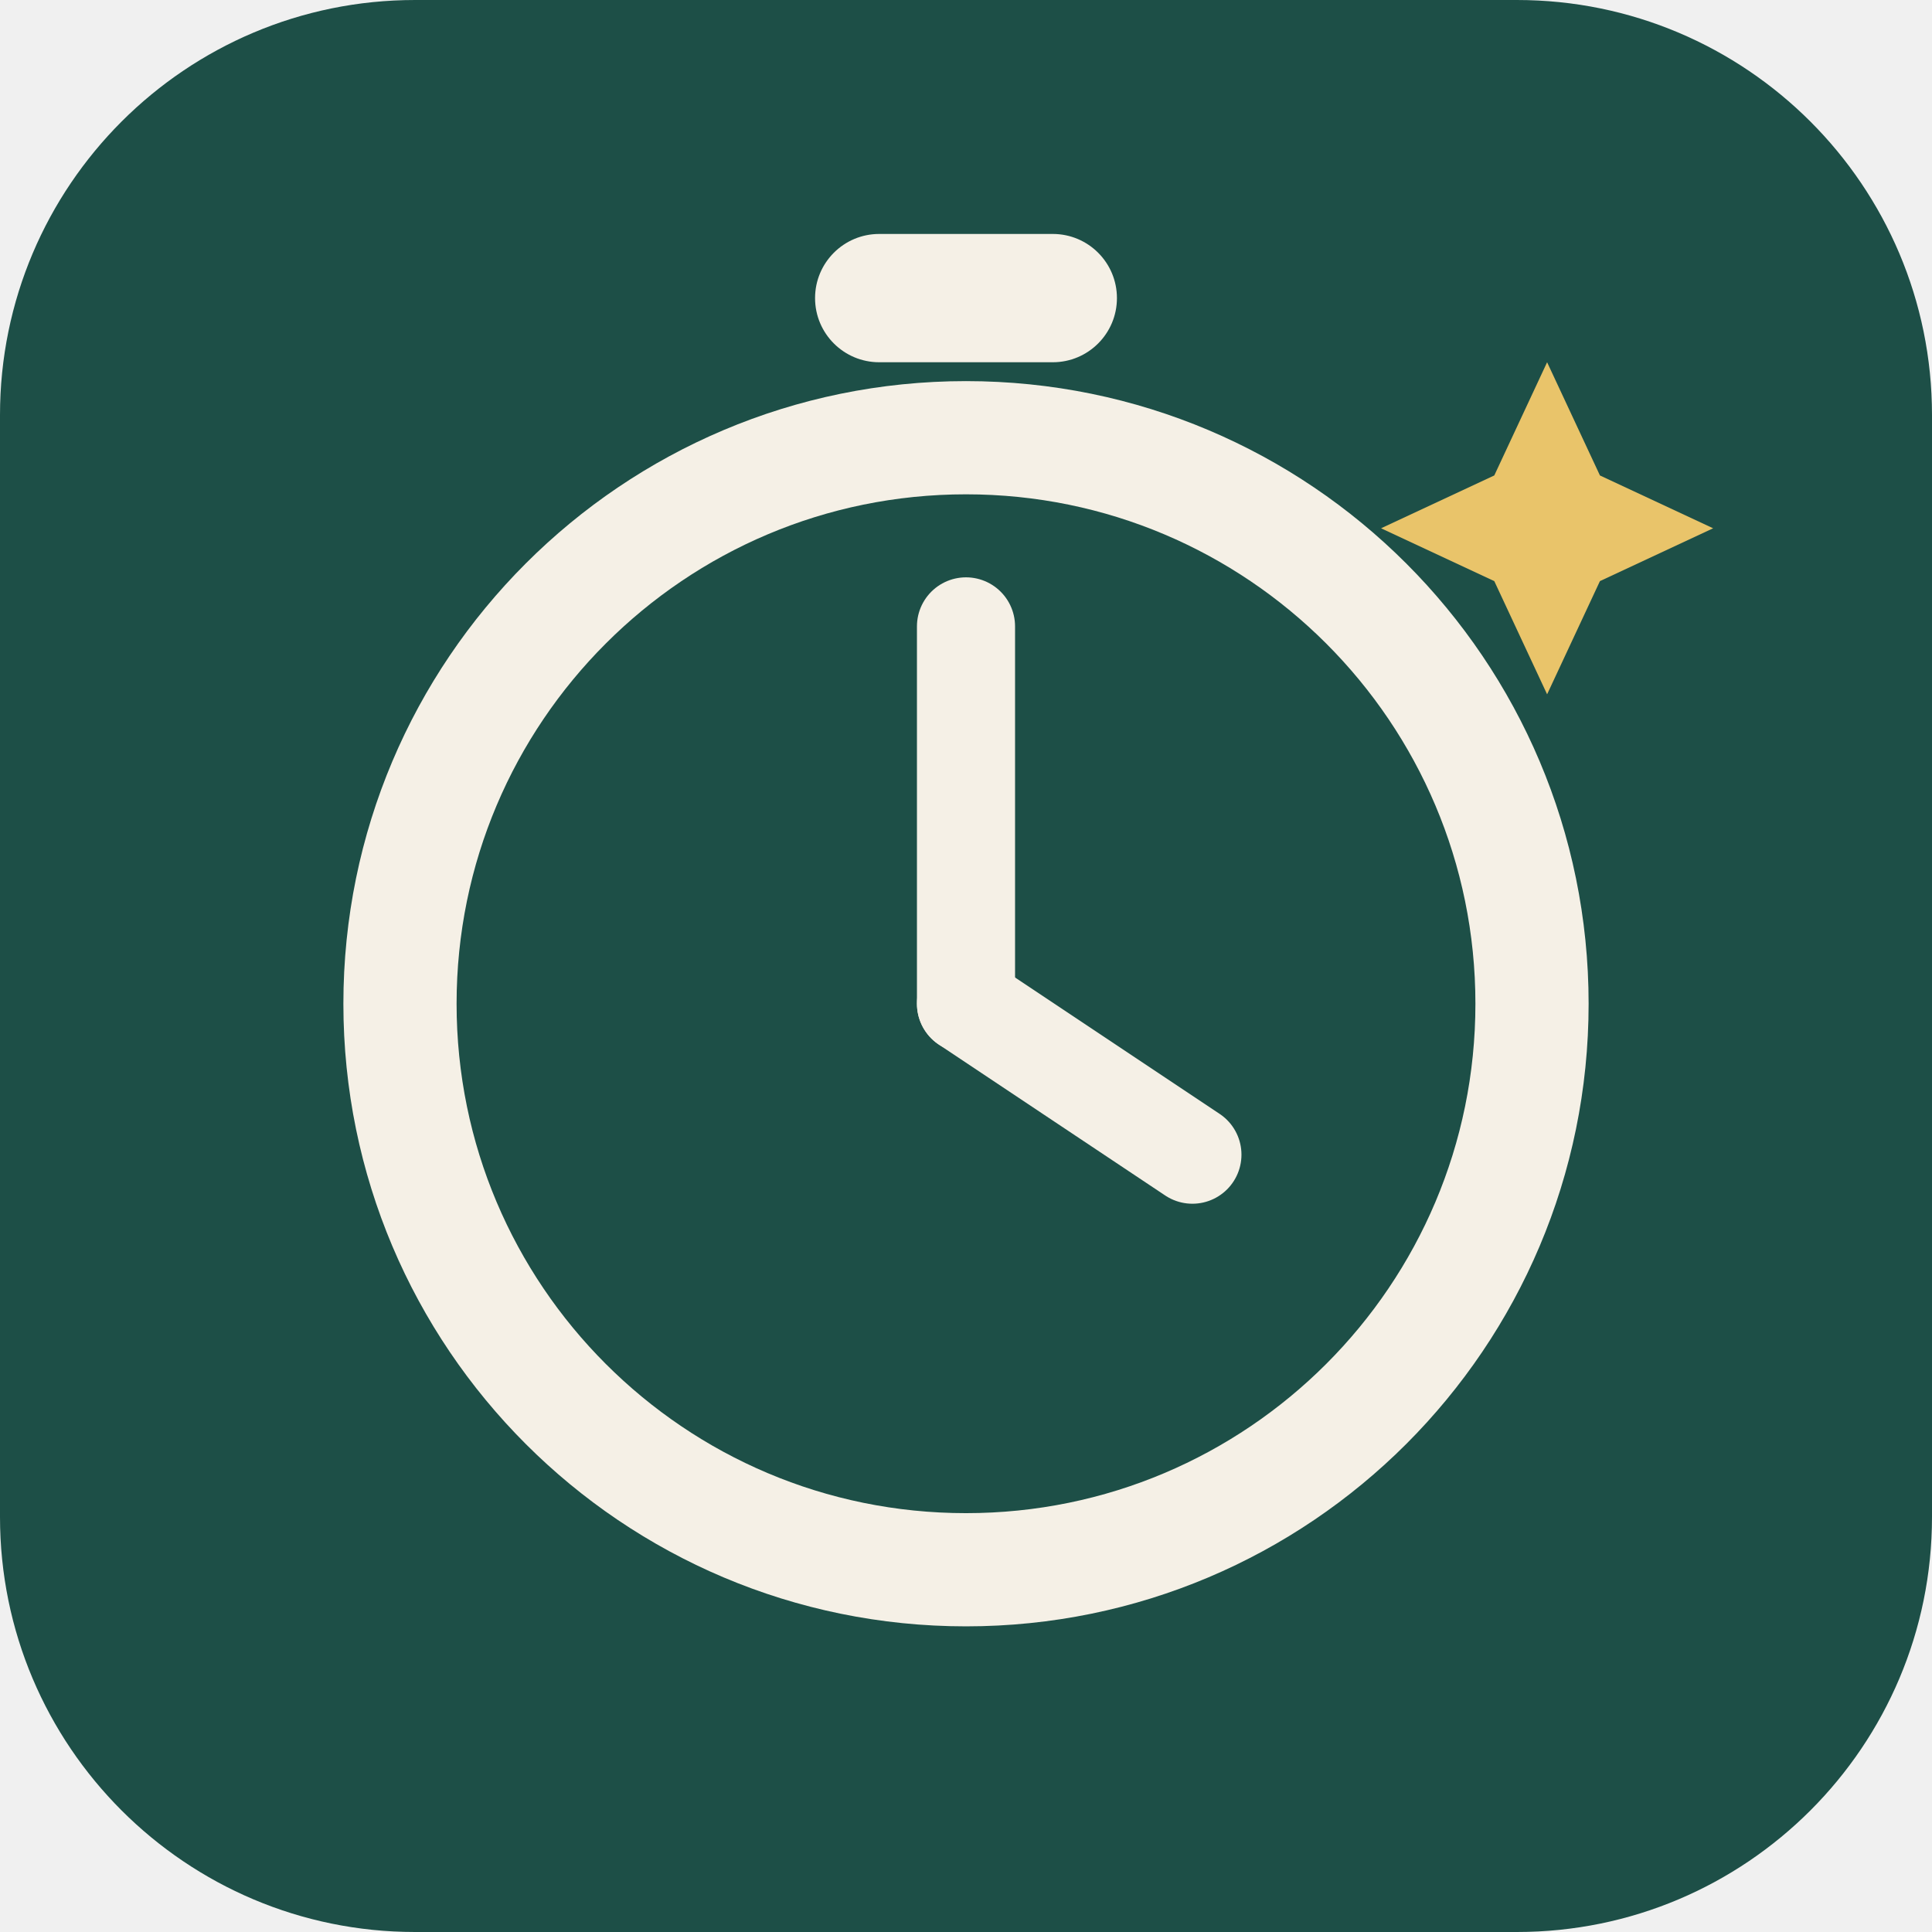
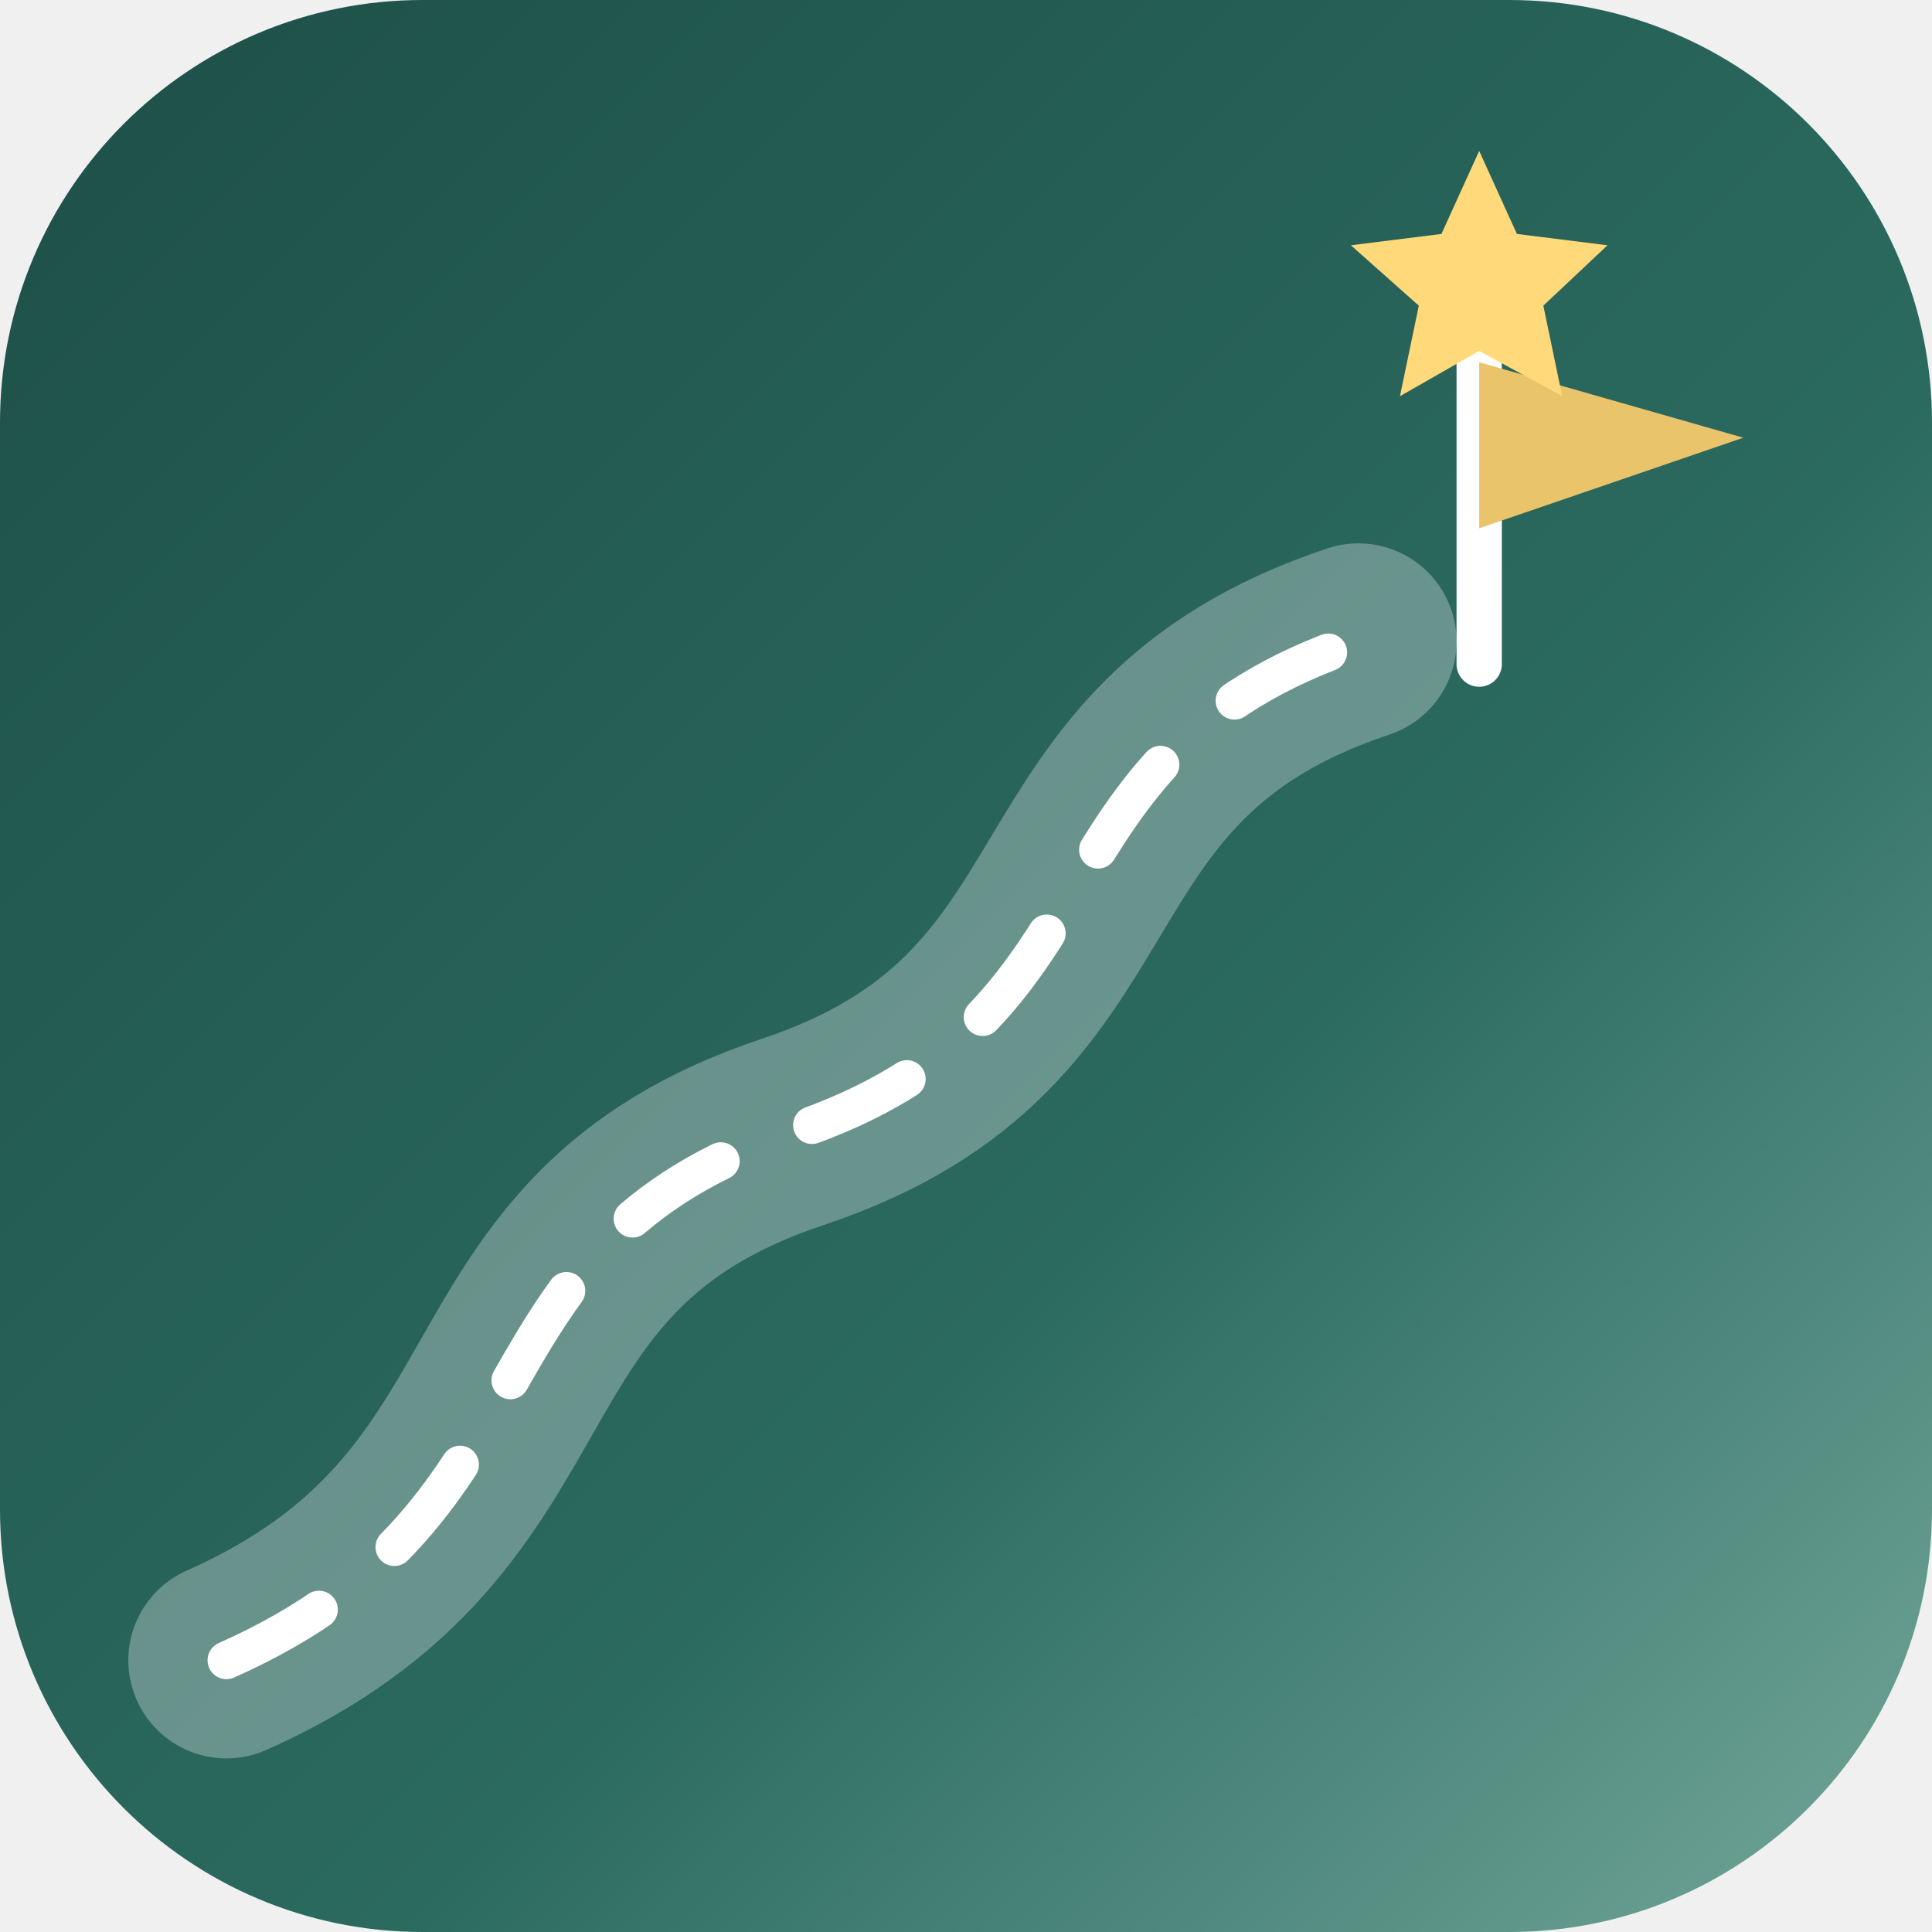
<svg xmlns="http://www.w3.org/2000/svg" viewBox="0 0 512 512">
-   <rect width="512" height="512" rx="110" fill="#1d4f47" />
-   <circle cx="256" cy="266" r="150" fill="none" stroke="#f5f0e6" stroke-width="30" />
-   <line x1="256" y1="266" x2="256" y2="166" stroke="#f5f0e6" stroke-width="26" stroke-linecap="round" />
-   <line x1="256" y1="266" x2="316" y2="306" stroke="#f5f0e6" stroke-width="26" stroke-linecap="round" />
-   <rect x="216" y="62" width="80" height="34" rx="17" fill="#f5f0e6" />
-   <path d="M410 96 l14 30 30 14 -30 14 -14 30 -14 -30 -30 -14 30 -14 z" fill="#e9c46a" />
+   <defs>
+     <linearGradient id="g" x1="0" y1="0" x2="1" y2="1">
+       <stop offset="0" stop-color="#1d4f47" />
+       <stop offset=".6" stop-color="#2b6a5f" />
+       <stop offset="1" stop-color="#73a89a" />
+     </linearGradient>
+   </defs>
+   <rect width="512" height="512" rx="112" fill="url(#g)" />
+   <path d="M60,440 C150,400 120,330 210,300 C300,270 270,200 360,170" stroke="rgba(255,255,255,.30)" stroke-width="52" fill="none" stroke-linecap="round" />
+   <path d="M60,440 C150,400 120,330 210,300 C300,270 270,200 360,170" stroke="#fff" stroke-width="10" fill="none" stroke-dasharray="28 26" stroke-linecap="round" />
+   <line x1="392" y1="176" x2="392" y2="96" stroke="#fff" stroke-width="12" stroke-linecap="round" />
+   <path d="M392,96 L462,116 L392,140 Z" fill="#e9c46a" />
+   <path d="M392,40 l10,22 24,3 -17,16 5,24 -22,-12 -21,12 5,-24 -18,-16 24,-3 z" fill="#ffd97a" />
</svg>
